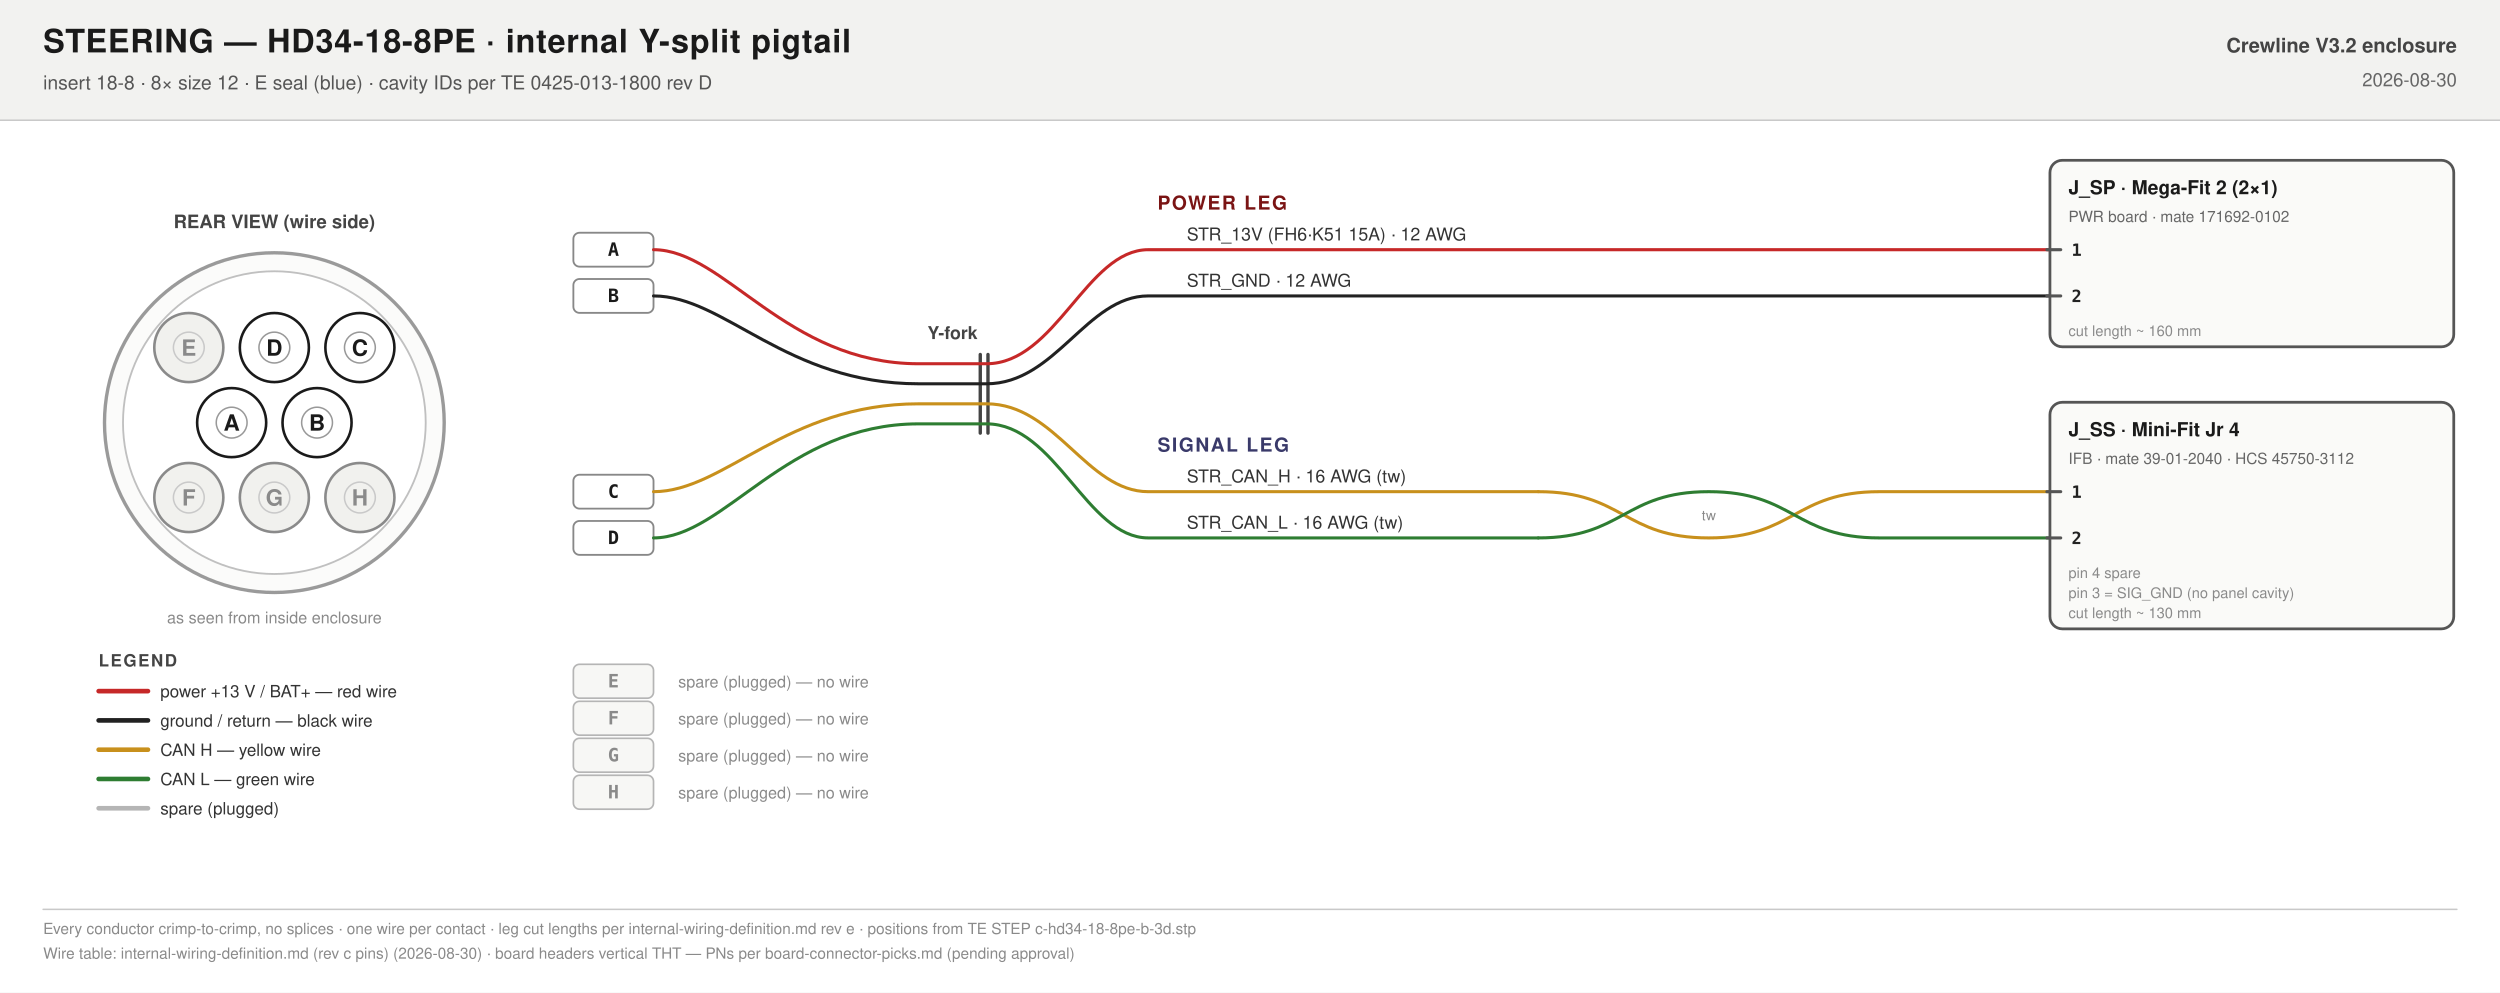
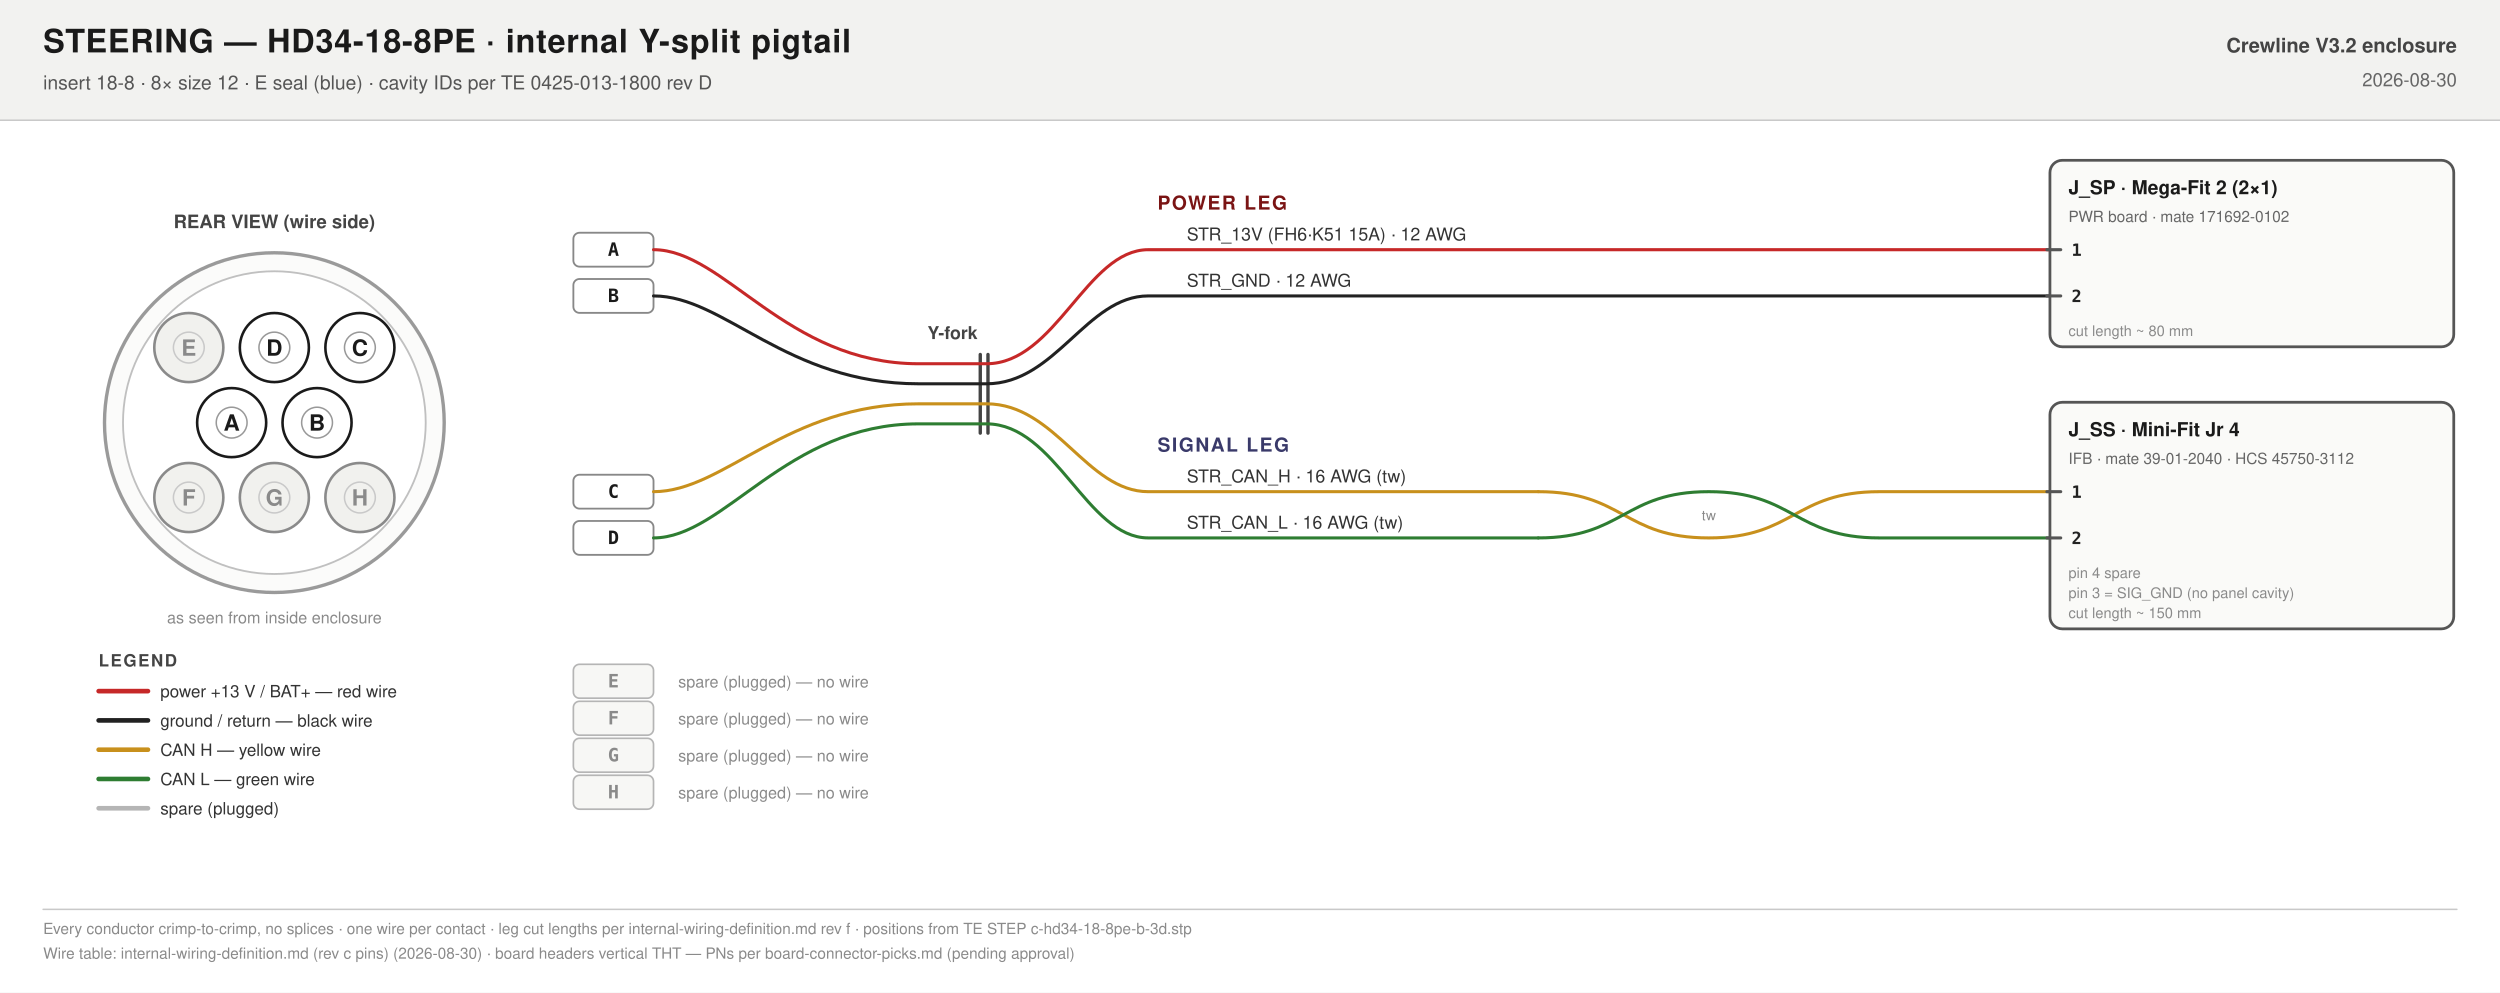
<svg xmlns="http://www.w3.org/2000/svg" width="1622" height="644" viewBox="0 0 1622 644">
  <rect x="0" y="0" width="1622" height="644" fill="#ffffff" />
  <rect x="0.0" y="0.0" width="1622.0" height="78.0" rx="0" stroke="none" fill="#f2f2f0" stroke-width="1.5" />
  <line x1="0.0" y1="78.0" x2="1622.0" y2="78.0" stroke="#c9c9c9" stroke-width="1" stroke-linecap="round" />
  <text x="28.0" y="34.0" font-family="Helvetica Neue, Helvetica, Arial, sans-serif" font-size="21" fill="#1a1a1a" text-anchor="start" font-weight="bold" letter-spacing="0.5">STEERING — HD34-18-8PE · internal Y-split pigtail</text>
  <text x="28.0" y="58.0" font-family="Helvetica Neue, Helvetica, Arial, sans-serif" font-size="12.5" fill="#555" text-anchor="start" font-weight="normal">insert 18-8 · 8× size 12 · E seal (blue) · cavity IDs per TE 0425-013-1800 rev D</text>
  <text x="1594.0" y="34.0" font-family="Helvetica Neue, Helvetica, Arial, sans-serif" font-size="13" fill="#444" text-anchor="end" font-weight="bold">Crewline V3.2 enclosure</text>
  <text x="1594.0" y="56.0" font-family="Helvetica Neue, Helvetica, Arial, sans-serif" font-size="12" fill="#666" text-anchor="end" font-weight="normal">2026-08-30</text>
  <text x="178.0" y="148.0" font-family="Helvetica Neue, Helvetica, Arial, sans-serif" font-size="12" fill="#444" text-anchor="middle" font-weight="bold">REAR VIEW (wire side)</text>
  <circle cx="178.0" cy="274.2" r="110.2" stroke="#9a9a9a" fill="#fbfbfa" stroke-width="2.2" />
  <circle cx="178.0" cy="274.2" r="98.2" stroke="#c0c0c0" fill="#ffffff" stroke-width="1.2" />
  <circle cx="122.5" cy="225.5" r="22.4" stroke="#8a8a8a" fill="#f1f1ee" stroke-width="1.7" />
  <circle cx="122.5" cy="225.5" r="10.0" stroke="#c9c9c9" fill="none" stroke-width="1.0" />
  <text x="122.5" y="230.8" font-family="Helvetica Neue, Helvetica, Arial, sans-serif" font-size="14.5" fill="#8a8a8a" text-anchor="middle" font-weight="bold">E</text>
  <circle cx="178.0" cy="225.5" r="22.4" stroke="#1a1a1a" fill="#ffffff" stroke-width="1.7" />
  <circle cx="178.0" cy="225.5" r="10.0" stroke="#999" fill="none" stroke-width="1.0" />
  <text x="178.0" y="230.8" font-family="Helvetica Neue, Helvetica, Arial, sans-serif" font-size="14.5" fill="#1a1a1a" text-anchor="middle" font-weight="bold">D</text>
  <circle cx="233.5" cy="225.5" r="22.4" stroke="#1a1a1a" fill="#ffffff" stroke-width="1.7" />
  <circle cx="233.5" cy="225.5" r="10.0" stroke="#999" fill="none" stroke-width="1.0" />
  <text x="233.5" y="230.8" font-family="Helvetica Neue, Helvetica, Arial, sans-serif" font-size="14.5" fill="#1a1a1a" text-anchor="middle" font-weight="bold">C</text>
  <circle cx="150.3" cy="274.2" r="22.4" stroke="#1a1a1a" fill="#ffffff" stroke-width="1.7" />
  <circle cx="150.3" cy="274.2" r="10.0" stroke="#999" fill="none" stroke-width="1.0" />
  <text x="150.3" y="279.4" font-family="Helvetica Neue, Helvetica, Arial, sans-serif" font-size="14.5" fill="#1a1a1a" text-anchor="middle" font-weight="bold">A</text>
  <circle cx="205.7" cy="274.2" r="22.4" stroke="#1a1a1a" fill="#ffffff" stroke-width="1.7" />
  <circle cx="205.7" cy="274.2" r="10.0" stroke="#999" fill="none" stroke-width="1.0" />
  <text x="205.7" y="279.4" font-family="Helvetica Neue, Helvetica, Arial, sans-serif" font-size="14.5" fill="#1a1a1a" text-anchor="middle" font-weight="bold">B</text>
  <circle cx="122.5" cy="322.8" r="22.4" stroke="#8a8a8a" fill="#f1f1ee" stroke-width="1.7" />
  <circle cx="122.5" cy="322.8" r="10.0" stroke="#c9c9c9" fill="none" stroke-width="1.0" />
  <text x="122.5" y="328.0" font-family="Helvetica Neue, Helvetica, Arial, sans-serif" font-size="14.5" fill="#8a8a8a" text-anchor="middle" font-weight="bold">F</text>
  <circle cx="178.0" cy="322.8" r="22.4" stroke="#8a8a8a" fill="#f1f1ee" stroke-width="1.7" />
  <circle cx="178.0" cy="322.8" r="10.0" stroke="#c9c9c9" fill="none" stroke-width="1.0" />
  <text x="178.0" y="328.0" font-family="Helvetica Neue, Helvetica, Arial, sans-serif" font-size="14.5" fill="#8a8a8a" text-anchor="middle" font-weight="bold">G</text>
  <circle cx="233.5" cy="322.8" r="22.4" stroke="#8a8a8a" fill="#f1f1ee" stroke-width="1.7" />
  <circle cx="233.5" cy="322.8" r="10.0" stroke="#c9c9c9" fill="none" stroke-width="1.0" />
  <text x="233.5" y="328.0" font-family="Helvetica Neue, Helvetica, Arial, sans-serif" font-size="14.5" fill="#8a8a8a" text-anchor="middle" font-weight="bold">H</text>
  <text x="178.0" y="404.4" font-family="Helvetica Neue, Helvetica, Arial, sans-serif" font-size="10.5" fill="#8a8a8a" text-anchor="middle" font-weight="normal">as seen from inside enclosure</text>
  <text x="64.0" y="432.4" font-family="Helvetica Neue, Helvetica, Arial, sans-serif" font-size="11" fill="#444" text-anchor="start" font-weight="bold" letter-spacing="1">LEGEND</text>
  <line x1="64.0" y1="448.4" x2="96.0" y2="448.4" stroke="#c62828" stroke-width="3" stroke-linecap="round" />
  <text x="104.0" y="452.4" font-family="Helvetica Neue, Helvetica, Arial, sans-serif" font-size="11" fill="#333" text-anchor="start" font-weight="normal">power +13 V / BAT+ — red wire</text>
  <line x1="64.0" y1="467.4" x2="96.0" y2="467.4" stroke="#212121" stroke-width="3" stroke-linecap="round" />
  <text x="104.0" y="471.4" font-family="Helvetica Neue, Helvetica, Arial, sans-serif" font-size="11" fill="#333" text-anchor="start" font-weight="normal">ground / return — black wire</text>
  <line x1="64.0" y1="486.4" x2="96.0" y2="486.4" stroke="#c8901c" stroke-width="3" stroke-linecap="round" />
  <text x="104.0" y="490.4" font-family="Helvetica Neue, Helvetica, Arial, sans-serif" font-size="11" fill="#333" text-anchor="start" font-weight="normal">CAN H — yellow wire</text>
  <line x1="64.0" y1="505.4" x2="96.0" y2="505.4" stroke="#2e7d32" stroke-width="3" stroke-linecap="round" />
  <text x="104.0" y="509.4" font-family="Helvetica Neue, Helvetica, Arial, sans-serif" font-size="11" fill="#333" text-anchor="start" font-weight="normal">CAN L — green wire</text>
  <line x1="64.0" y1="524.4" x2="96.0" y2="524.4" stroke="#b5b5b5" stroke-width="3" stroke-linecap="round" />
  <text x="104.0" y="528.4" font-family="Helvetica Neue, Helvetica, Arial, sans-serif" font-size="11" fill="#333" text-anchor="start" font-weight="normal">spare (plugged)</text>
  <line x1="636.0" y1="230.0" x2="636.0" y2="281.0" stroke="#444" stroke-width="2.2" stroke-linecap="round" />
  <line x1="641.0" y1="230.0" x2="641.0" y2="281.0" stroke="#444" stroke-width="2.2" stroke-linecap="round" />
  <text x="618.0" y="220.0" font-family="Helvetica Neue, Helvetica, Arial, sans-serif" font-size="11.5" fill="#444" text-anchor="middle" font-weight="bold">Y-fork</text>
  <rect x="372.0" y="151.0" width="52.0" height="22.0" rx="4" stroke="#888" fill="#fff" stroke-width="1.2" />
  <text x="398.0" y="166.0" font-family="Menlo, Consolas, monospace" font-size="12" fill="#1a1a1a" text-anchor="middle" font-weight="bold">A</text>
  <path d="M 424 162 C 470 162 510 236.0 596 236.0 L 640 236.0 C 685 236.0 705 162 745 162 L 1330 162" stroke="#c62828" stroke-width="2.0" fill="none" stroke-linecap="round" stroke-linejoin="round" />
  <text x="770.0" y="156.0" font-family="Helvetica Neue, Helvetica, Arial, sans-serif" font-size="11.5" fill="#333" text-anchor="start" font-weight="normal">STR_13V (FH6·K51 15A) · 12 AWG</text>
  <rect x="372.0" y="181.0" width="52.0" height="22.0" rx="4" stroke="#888" fill="#fff" stroke-width="1.2" />
  <text x="398.0" y="196.0" font-family="Menlo, Consolas, monospace" font-size="12" fill="#1a1a1a" text-anchor="middle" font-weight="bold">B</text>
  <path d="M 424 192 C 470 192 510 249.0 596 249.0 L 640 249.0 C 685 249.0 705 192 745 192 L 1330 192" stroke="#212121" stroke-width="2.0" fill="none" stroke-linecap="round" stroke-linejoin="round" />
  <text x="770.0" y="186.0" font-family="Helvetica Neue, Helvetica, Arial, sans-serif" font-size="11.5" fill="#333" text-anchor="start" font-weight="normal">STR_GND · 12 AWG</text>
  <rect x="372.0" y="308.0" width="52.0" height="22.0" rx="4" stroke="#888" fill="#fff" stroke-width="1.2" />
  <text x="398.0" y="323.0" font-family="Menlo, Consolas, monospace" font-size="12" fill="#1a1a1a" text-anchor="middle" font-weight="bold">C</text>
  <path d="M 424 319 C 470 319 510 262.0 596 262.0 L 640 262.0 C 685 262.0 705 319 745 319 L 998 319" stroke="#c8901c" stroke-width="2.0" fill="none" stroke-linecap="round" stroke-linejoin="round" />
  <text x="770.0" y="313.0" font-family="Helvetica Neue, Helvetica, Arial, sans-serif" font-size="11.5" fill="#333" text-anchor="start" font-weight="normal">STR_CAN_H · 16 AWG (tw)</text>
  <rect x="372.0" y="338.0" width="52.0" height="22.0" rx="4" stroke="#888" fill="#fff" stroke-width="1.2" />
  <text x="398.0" y="353.0" font-family="Menlo, Consolas, monospace" font-size="12" fill="#1a1a1a" text-anchor="middle" font-weight="bold">D</text>
  <path d="M 424 349 C 470 349 510 275.0 596 275.0 L 640 275.0 C 685 275.0 705 349 745 349 L 998 349" stroke="#2e7d32" stroke-width="2.0" fill="none" stroke-linecap="round" stroke-linejoin="round" />
  <text x="770.0" y="343.0" font-family="Helvetica Neue, Helvetica, Arial, sans-serif" font-size="11.5" fill="#333" text-anchor="start" font-weight="normal">STR_CAN_L · 16 AWG (tw)</text>
  <path d="M 998 319 C 1053.333 319 1053.333 349 1108.667 349 C 1164.0 349 1164.0 319 1219.333 319 L 1330 319" stroke="#c8901c" stroke-width="2.0" fill="none" stroke-linecap="round" stroke-linejoin="round" />
  <path d="M 998 349 C 1053.333 349 1053.333 319 1108.667 319 C 1164.0 319 1164.0 349 1219.333 349 L 1330 349" stroke="#2e7d32" stroke-width="2.0" fill="none" stroke-linecap="round" stroke-linejoin="round" />
  <text x="1108.7" y="337.5" font-family="Helvetica Neue, Helvetica, Arial, sans-serif" font-size="9" fill="#8a8a8a" text-anchor="middle" font-weight="normal">tw</text>
  <text x="751.0" y="136.0" font-family="Helvetica Neue, Helvetica, Arial, sans-serif" font-size="12.5" fill="#7a1414" text-anchor="start" font-weight="bold" letter-spacing="1">POWER LEG</text>
  <text x="751.0" y="293.0" font-family="Helvetica Neue, Helvetica, Arial, sans-serif" font-size="12.5" fill="#3a3a6a" text-anchor="start" font-weight="bold" letter-spacing="1">SIGNAL LEG</text>
  <rect x="1330.0" y="104.0" width="262.0" height="121.0" rx="8" stroke="#555" fill="#fafaf8" stroke-width="1.8" />
  <text x="1342.0" y="126.0" font-family="Helvetica Neue, Helvetica, Arial, sans-serif" font-size="12.5" fill="#1a1a1a" text-anchor="start" font-weight="bold">J_SP · Mega-Fit 2 (2×1)</text>
  <text x="1342.0" y="144.0" font-family="Helvetica Neue, Helvetica, Arial, sans-serif" font-size="10" fill="#666" text-anchor="start" font-weight="normal">PWR board · mate 171692-0102</text>
-   <text x="1342.0" y="218.0" font-family="Helvetica Neue, Helvetica, Arial, sans-serif" font-size="9.5" fill="#8a8a8a" text-anchor="start" font-weight="normal">cut length ~ 160 mm</text>
+   <text x="1342.0" y="218.0" font-family="Helvetica Neue, Helvetica, Arial, sans-serif" font-size="9.5" fill="#8a8a8a" text-anchor="start" font-weight="normal">cut length ~ 80 mm</text>
  <line x1="1328.0" y1="162.0" x2="1337.0" y2="162.0" stroke="#555" stroke-width="2" stroke-linecap="round" />
  <text x="1344.0" y="166.0" font-family="Menlo, Consolas, monospace" font-size="11" fill="#222" text-anchor="start" font-weight="bold">1</text>
  <line x1="1328.0" y1="192.0" x2="1337.0" y2="192.0" stroke="#555" stroke-width="2" stroke-linecap="round" />
  <text x="1344.0" y="196.0" font-family="Menlo, Consolas, monospace" font-size="11" fill="#222" text-anchor="start" font-weight="bold">2</text>
  <rect x="1330.0" y="261.0" width="262.0" height="147.0" rx="8" stroke="#555" fill="#fafaf8" stroke-width="1.8" />
  <text x="1342.0" y="283.0" font-family="Helvetica Neue, Helvetica, Arial, sans-serif" font-size="12.5" fill="#1a1a1a" text-anchor="start" font-weight="bold">J_SS · Mini-Fit Jr 4</text>
  <text x="1342.0" y="301.0" font-family="Helvetica Neue, Helvetica, Arial, sans-serif" font-size="10" fill="#666" text-anchor="start" font-weight="normal">IFB · mate 39-01-2040 · HCS 45750-3112</text>
  <text x="1342.0" y="375.0" font-family="Helvetica Neue, Helvetica, Arial, sans-serif" font-size="9.5" fill="#8a8a8a" text-anchor="start" font-weight="normal">pin 4 spare</text>
  <text x="1342.0" y="388.0" font-family="Helvetica Neue, Helvetica, Arial, sans-serif" font-size="9.5" fill="#8a8a8a" text-anchor="start" font-weight="normal">pin 3 = SIG_GND (no panel cavity)</text>
-   <text x="1342.0" y="401.0" font-family="Helvetica Neue, Helvetica, Arial, sans-serif" font-size="9.5" fill="#8a8a8a" text-anchor="start" font-weight="normal">cut length ~ 130 mm</text>
+   <text x="1342.0" y="401.0" font-family="Helvetica Neue, Helvetica, Arial, sans-serif" font-size="9.5" fill="#8a8a8a" text-anchor="start" font-weight="normal">cut length ~ 150 mm</text>
  <line x1="1328.0" y1="319.0" x2="1337.0" y2="319.0" stroke="#555" stroke-width="2" stroke-linecap="round" />
  <text x="1344.0" y="323.0" font-family="Menlo, Consolas, monospace" font-size="11" fill="#222" text-anchor="start" font-weight="bold">1</text>
  <line x1="1328.0" y1="349.0" x2="1337.0" y2="349.0" stroke="#555" stroke-width="2" stroke-linecap="round" />
  <text x="1344.0" y="353.0" font-family="Menlo, Consolas, monospace" font-size="11" fill="#222" text-anchor="start" font-weight="bold">2</text>
  <rect x="372.0" y="431.0" width="52.0" height="22.0" rx="4" stroke="#b5b5b5" fill="#f7f7f5" stroke-width="1.1" />
  <text x="398.0" y="446.0" font-family="Menlo, Consolas, monospace" font-size="12" fill="#8a8a8a" text-anchor="middle" font-weight="bold">E</text>
  <text x="440.0" y="446.0" font-family="Helvetica Neue, Helvetica, Arial, sans-serif" font-size="10.5" fill="#8a8a8a" text-anchor="start" font-weight="normal">spare (plugged) — no wire</text>
  <rect x="372.0" y="455.0" width="52.0" height="22.0" rx="4" stroke="#b5b5b5" fill="#f7f7f5" stroke-width="1.1" />
  <text x="398.0" y="470.0" font-family="Menlo, Consolas, monospace" font-size="12" fill="#8a8a8a" text-anchor="middle" font-weight="bold">F</text>
  <text x="440.0" y="470.0" font-family="Helvetica Neue, Helvetica, Arial, sans-serif" font-size="10.5" fill="#8a8a8a" text-anchor="start" font-weight="normal">spare (plugged) — no wire</text>
  <rect x="372.0" y="479.0" width="52.0" height="22.0" rx="4" stroke="#b5b5b5" fill="#f7f7f5" stroke-width="1.1" />
  <text x="398.0" y="494.0" font-family="Menlo, Consolas, monospace" font-size="12" fill="#8a8a8a" text-anchor="middle" font-weight="bold">G</text>
  <text x="440.0" y="494.0" font-family="Helvetica Neue, Helvetica, Arial, sans-serif" font-size="10.5" fill="#8a8a8a" text-anchor="start" font-weight="normal">spare (plugged) — no wire</text>
  <rect x="372.0" y="503.0" width="52.0" height="22.0" rx="4" stroke="#b5b5b5" fill="#f7f7f5" stroke-width="1.1" />
  <text x="398.0" y="518.0" font-family="Menlo, Consolas, monospace" font-size="12" fill="#8a8a8a" text-anchor="middle" font-weight="bold">H</text>
  <text x="440.0" y="518.0" font-family="Helvetica Neue, Helvetica, Arial, sans-serif" font-size="10.5" fill="#8a8a8a" text-anchor="start" font-weight="normal">spare (plugged) — no wire</text>
  <line x1="28.0" y1="590.0" x2="1594.0" y2="590.0" stroke="#c9c9c9" stroke-width="1" stroke-linecap="round" />
-   <text x="28.0" y="606.0" font-family="Helvetica Neue, Helvetica, Arial, sans-serif" font-size="10" fill="#8a8a8a" text-anchor="start" font-weight="normal">Every conductor crimp-to-crimp, no splices · one wire per contact · leg cut lengths per internal-wiring-definition.md rev e · positions from TE STEP c-hd34-18-8pe-b-3d.stp</text>
+   <text x="28.0" y="606.0" font-family="Helvetica Neue, Helvetica, Arial, sans-serif" font-size="10" fill="#8a8a8a" text-anchor="start" font-weight="normal">Every conductor crimp-to-crimp, no splices · one wire per contact · leg cut lengths per internal-wiring-definition.md rev f · positions from TE STEP c-hd34-18-8pe-b-3d.stp</text>
  <text x="28.0" y="622.0" font-family="Helvetica Neue, Helvetica, Arial, sans-serif" font-size="10" fill="#8a8a8a" text-anchor="start" font-weight="normal">Wire table: internal-wiring-definition.md (rev c pins) (2026-08-30) · board headers vertical THT — PNs per board-connector-picks.md (pending approval)</text>
</svg>
